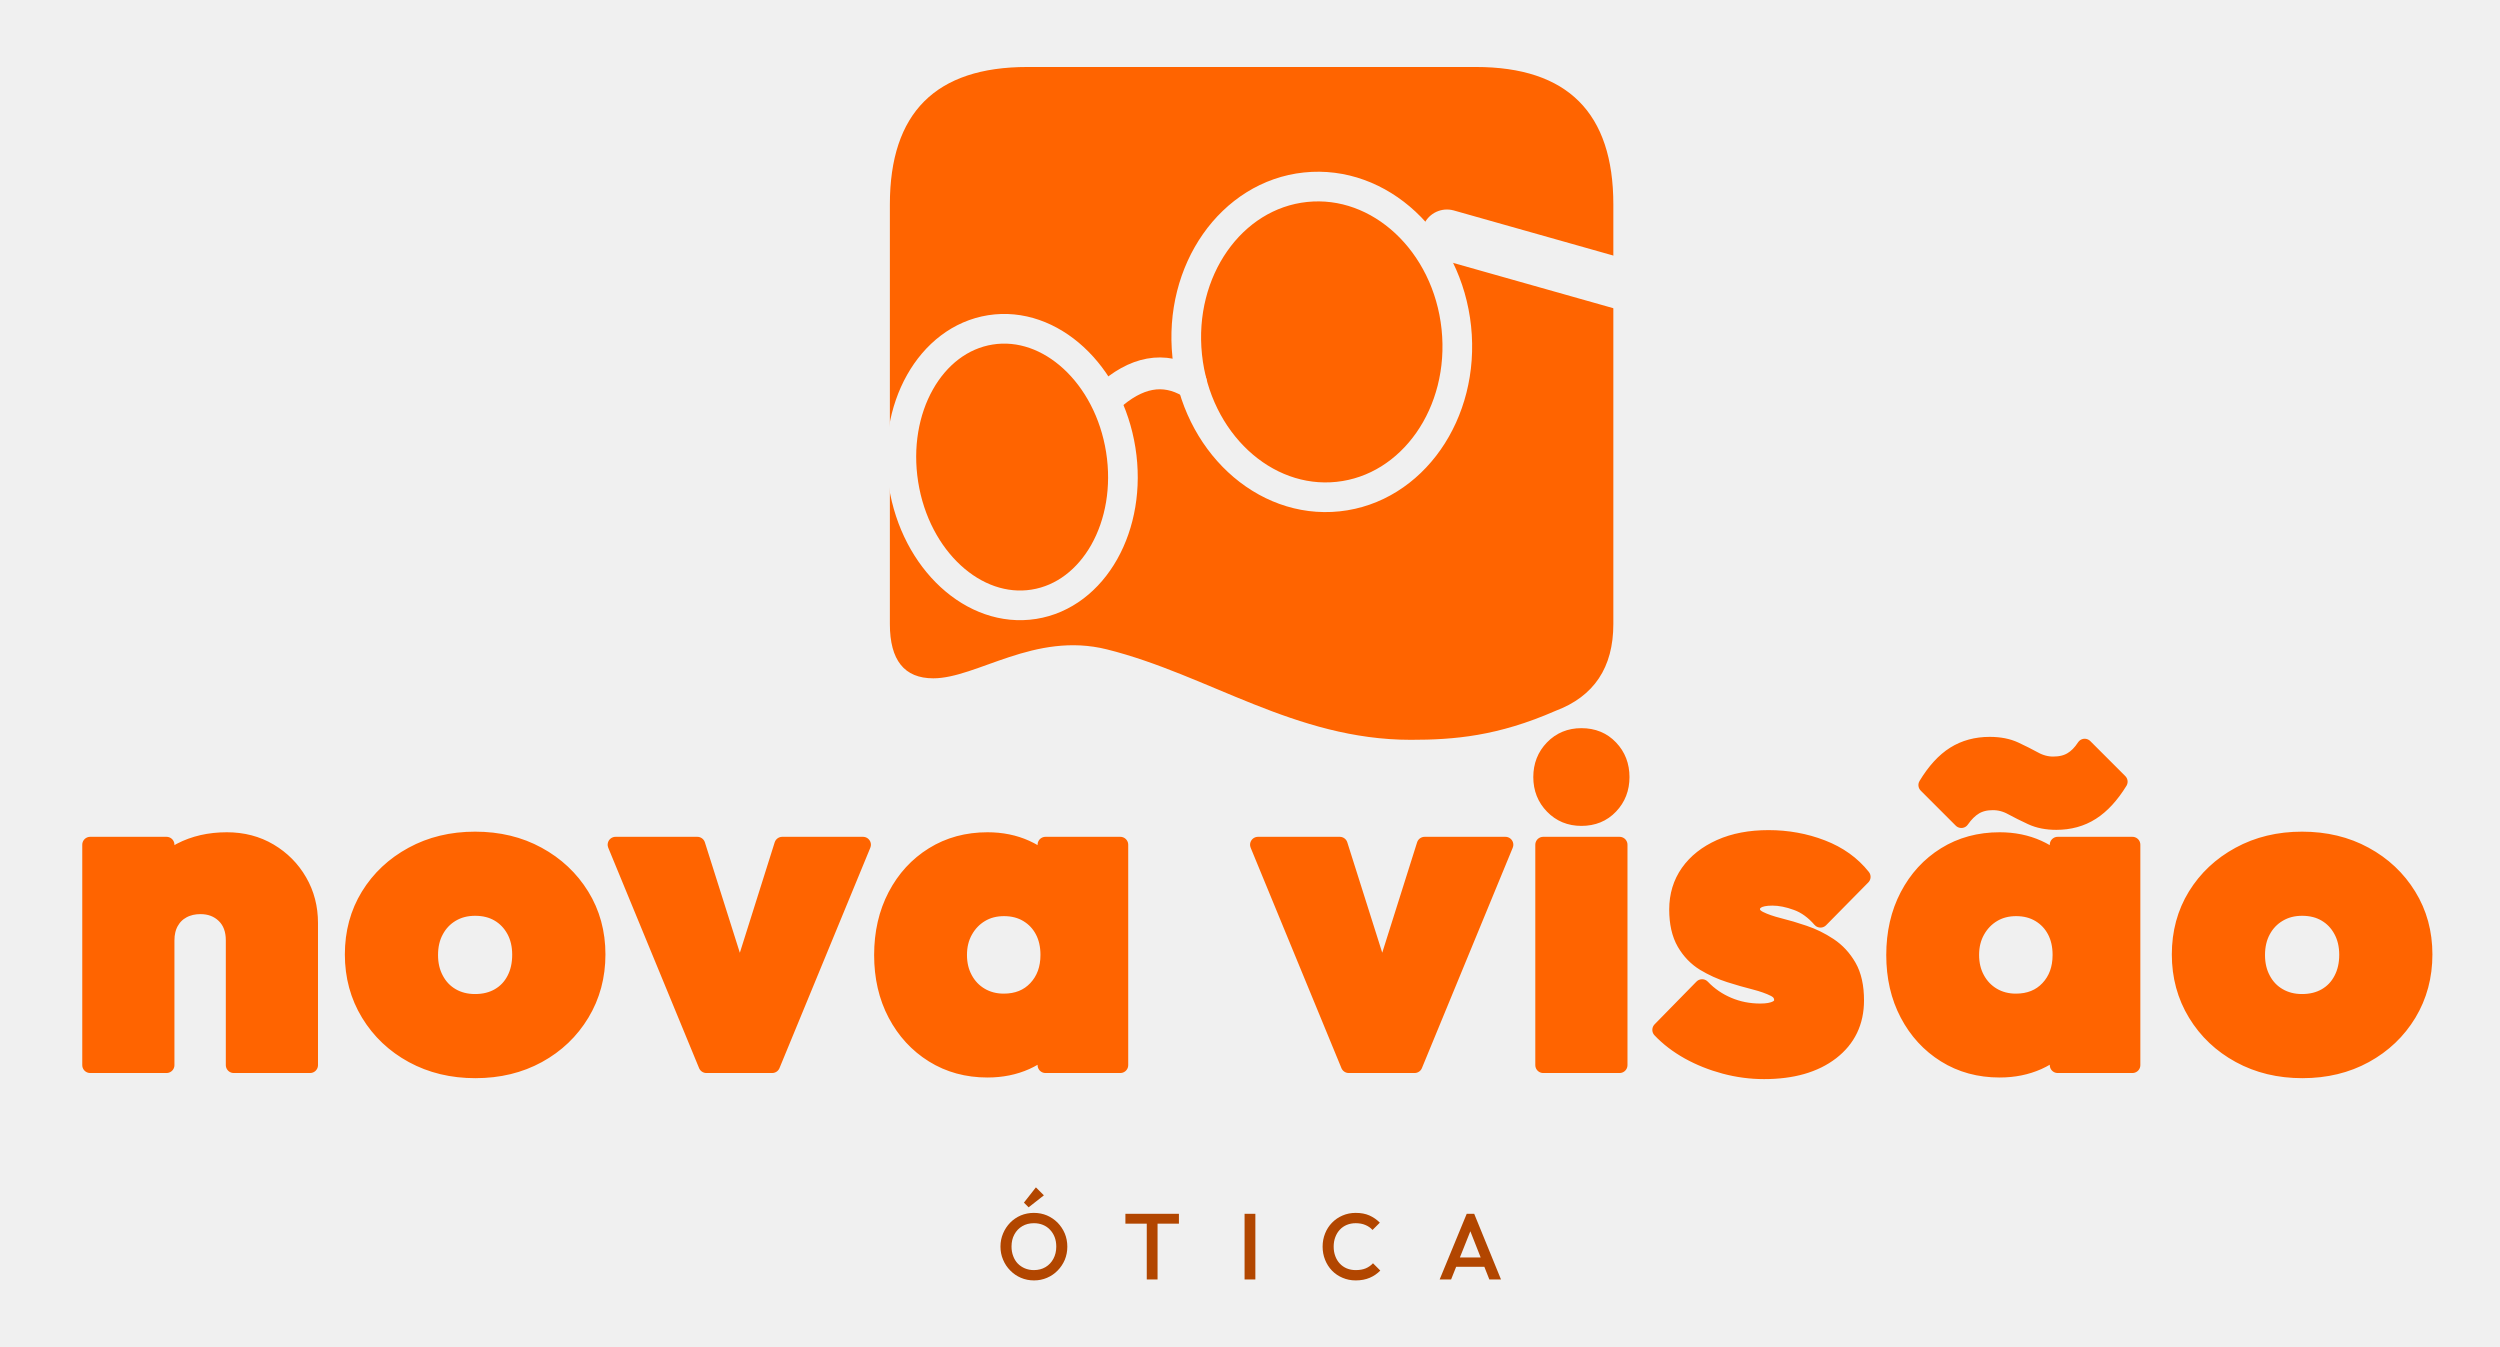
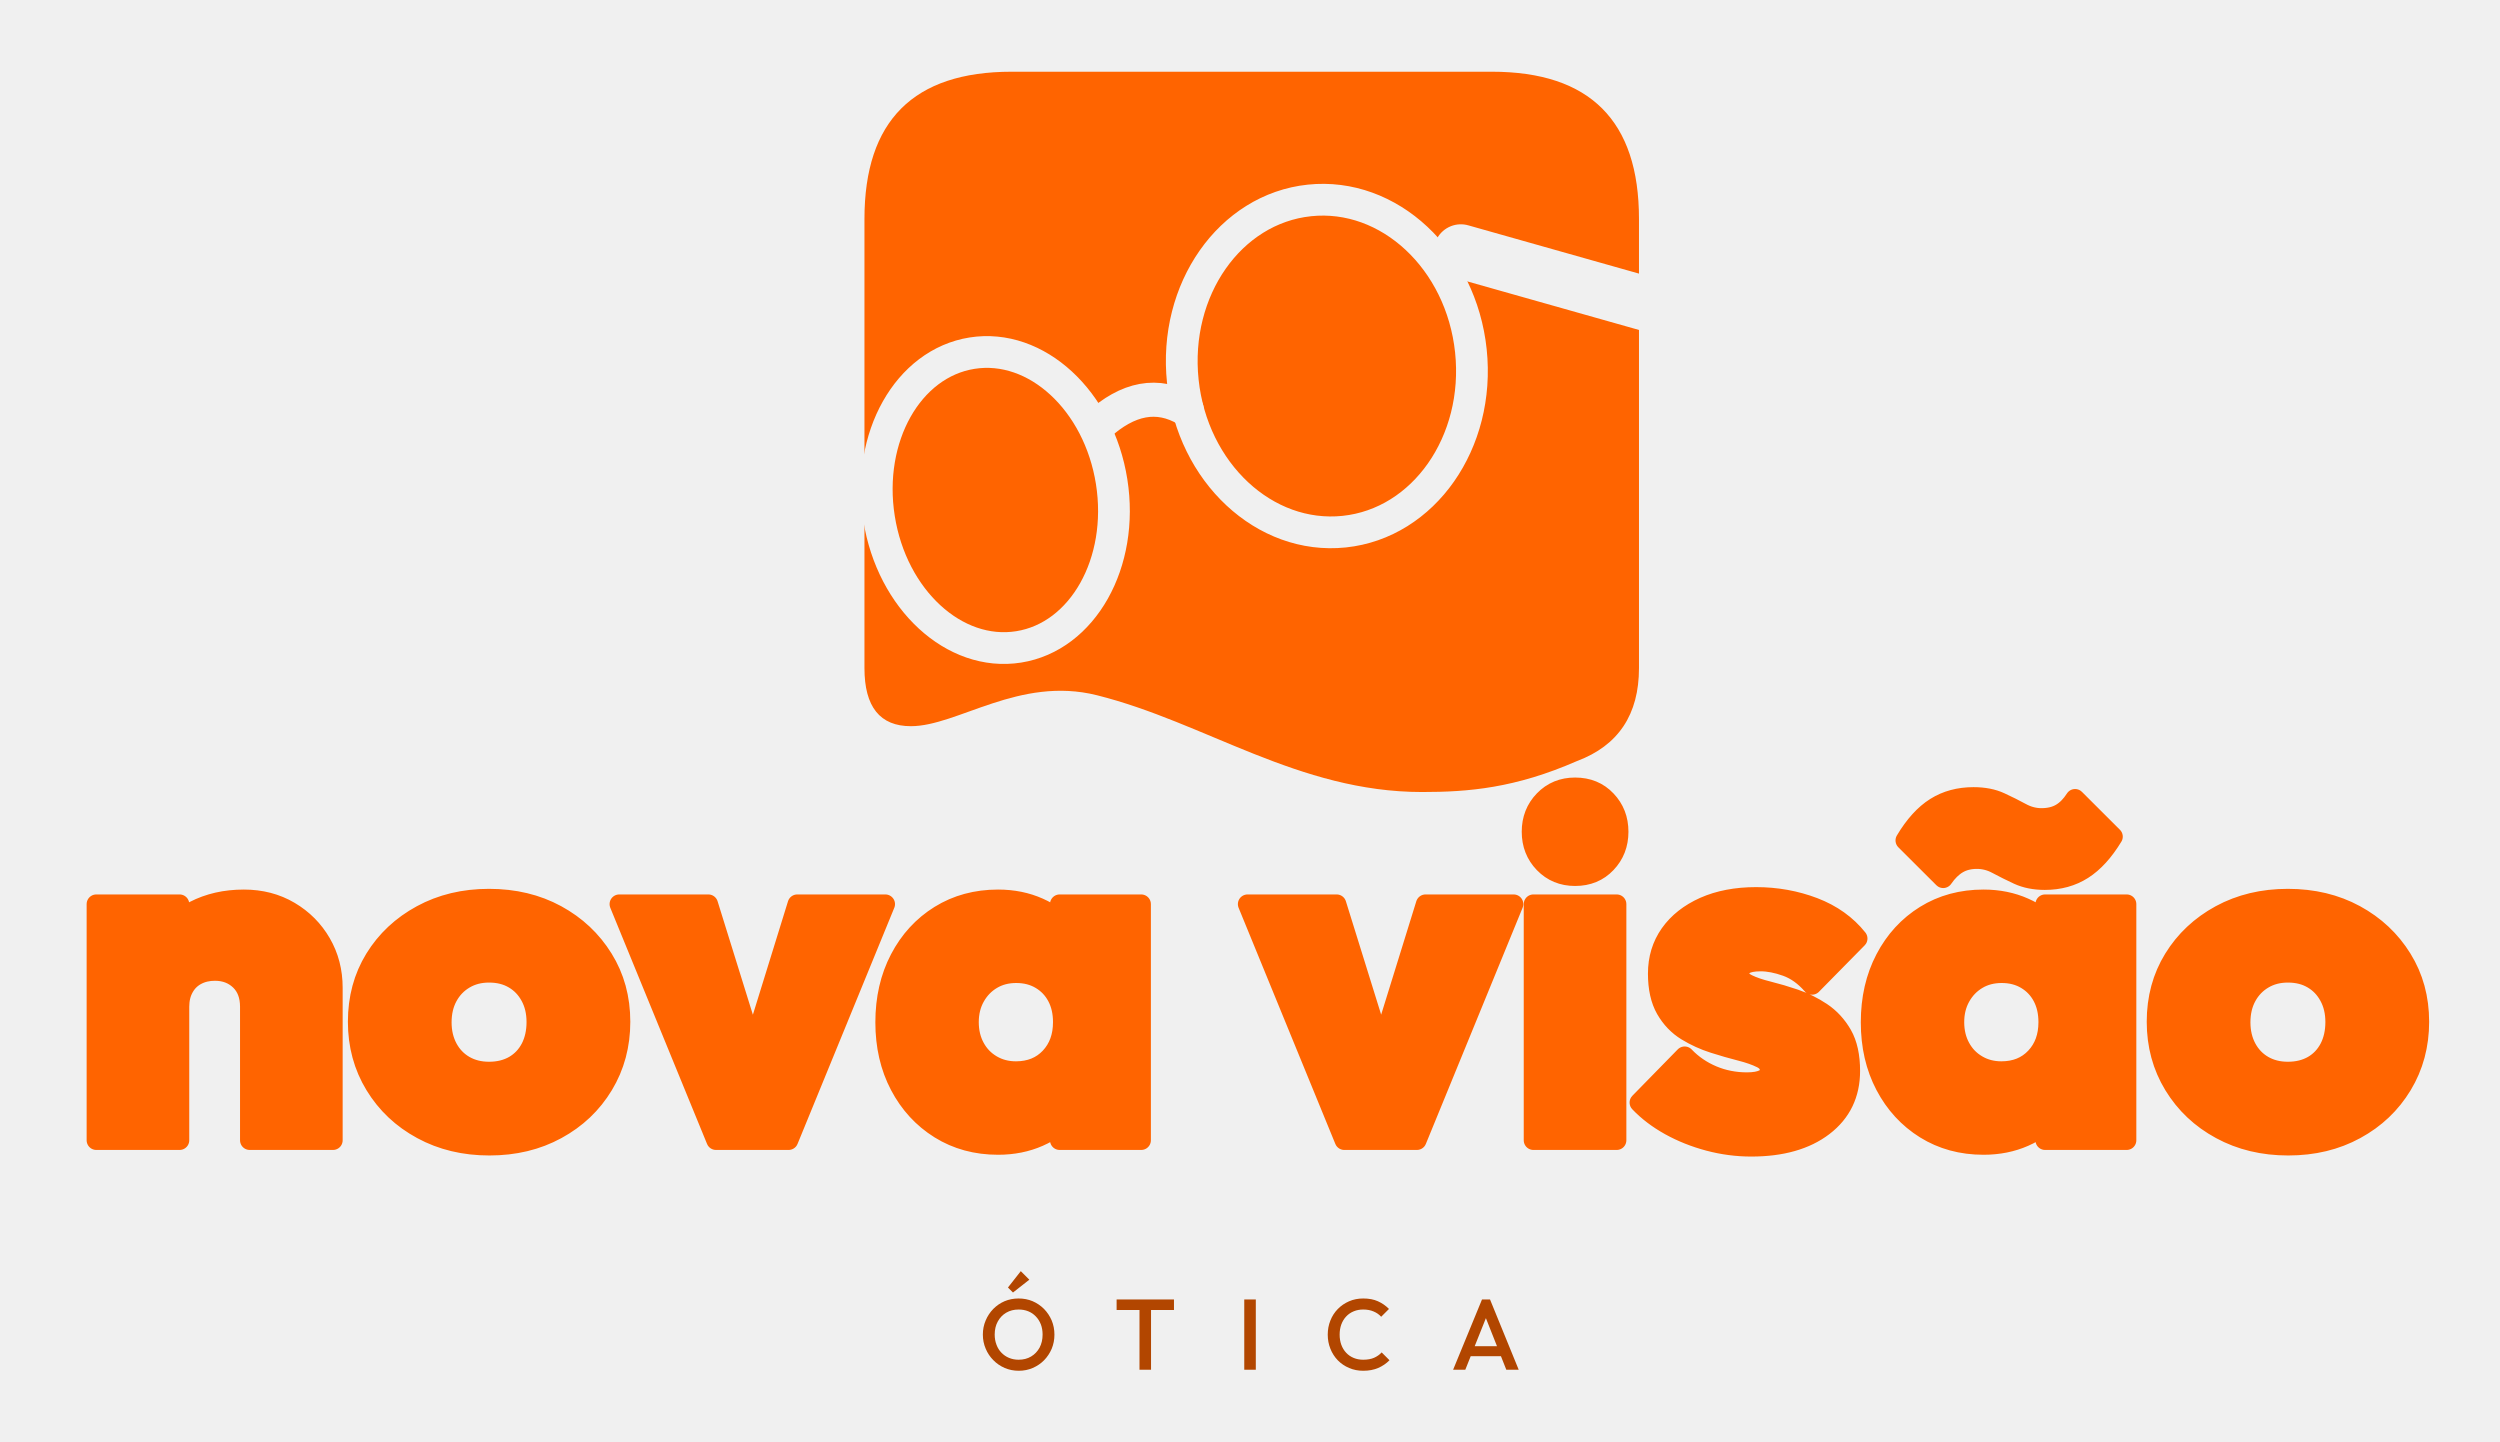
- <svg xmlns="http://www.w3.org/2000/svg" viewBox="0 0 373.2 201" role="img" aria-label="Nova Visão ótica">
+ <svg xmlns="http://www.w3.org/2000/svg" viewBox="0 0 348.6 201" role="img" aria-label="Nova Visão ótica">
  <defs>
    <mask id="k" maskUnits="userSpaceOnUse" x="-30" y="-30" width="170" height="170">
      <rect x="-30" y="-30" width="170" height="170" fill="#fff" />
      <g>
        <g fill="none" stroke="#000" stroke-width="4.1" stroke-linecap="round">
          <ellipse cx="16.9" cy="55.3" rx="15.2" ry="19.2" transform="rotate(-9 16.9 55.3)" />
          <ellipse cx="59.7" cy="38.0" rx="18.7" ry="21.5" transform="rotate(-6 59.7 38.0)" />
          <path d="M30.1 45.7Q36 40.3 41.6 43.6" stroke-width="4.4" />
        </g>
        <path d="M77 23.2L106 31.4" stroke="#000" stroke-width="7" stroke-linecap="round" fill="none" />
      </g>
    </mask>
  </defs>
-   <g transform="translate(132.84 10) scale(1.08)">
+   <g transform="translate(120.54 10) scale(1.08)">
    <g mask="url(#k)">
      <path d="M19 0H81Q100 0 100 19V77Q100 86 92 89C84 92.5 78 93 72 93C56 93 44 84 30 80.5C20 78 12 84.5 6 84.5Q0 84.5 0 77V19Q0 0 19 0Z" fill="#FF6400" />
    </g>
  </g>
-   <path d="M34.89 159.00L34.89 140.38Q34.89 138.02 33.49 136.65Q32.08 135.28 29.92 135.28Q28.44 135.28 27.29 135.90Q26.14 136.52 25.50 137.67Q24.86 138.82 24.86 140.38L20.43 138.30Q20.43 134.36 22.17 131.47Q23.90 128.59 26.95 127.00Q29.99 125.42 33.86 125.42Q37.44 125.42 40.25 127.09Q43.06 128.76 44.67 131.55Q46.29 134.34 46.29 137.79L46.29 159.00L34.89 159.00ZM13.46 159.00L13.46 126.10L24.86 126.10L24.86 159.00L13.46 159.00ZM70.96 159.77Q65.74 159.77 61.59 157.51Q57.45 155.25 55.06 151.32Q52.66 147.38 52.66 142.48Q52.66 137.58 55.03 133.71Q57.41 129.84 61.55 127.59Q65.69 125.33 70.92 125.33Q76.17 125.33 80.28 127.58Q84.40 129.82 86.80 133.70Q89.20 137.58 89.20 142.48Q89.20 147.38 86.82 151.32Q84.45 155.25 80.33 157.51Q76.21 159.77 70.96 159.77ZM70.92 149.57Q72.94 149.57 74.46 148.69Q75.98 147.81 76.81 146.21Q77.64 144.62 77.64 142.53Q77.64 140.44 76.78 138.86Q75.91 137.28 74.43 136.41Q72.94 135.53 70.92 135.53Q68.96 135.53 67.44 136.43Q65.92 137.33 65.07 138.91Q64.21 140.48 64.21 142.57Q64.21 144.62 65.07 146.21Q65.92 147.81 67.44 148.69Q68.96 149.57 70.92 149.57ZM105.45 159.00L91.89 126.10L104.10 126.10L112.85 153.74L108.05 153.74L116.77 126.10L128.83 126.10L115.27 159.00L105.45 159.00ZM147.42 159.67Q142.85 159.67 139.29 157.45Q135.73 155.23 133.70 151.37Q131.67 147.52 131.67 142.57Q131.67 137.60 133.70 133.72Q135.73 129.84 139.29 127.63Q142.85 125.42 147.42 125.42Q150.57 125.42 153.16 126.59Q155.74 127.76 157.40 129.82Q159.07 131.89 159.39 134.56L159.39 150.53Q159.07 153.20 157.41 155.27Q155.76 157.34 153.17 158.51Q150.57 159.67 147.42 159.67ZM149.84 149.51Q152.84 149.51 154.67 147.56Q156.50 145.61 156.50 142.55Q156.50 140.48 155.68 138.93Q154.86 137.38 153.36 136.48Q151.86 135.58 149.88 135.58Q147.93 135.58 146.43 136.48Q144.93 137.38 144.05 138.96Q143.17 140.53 143.17 142.55Q143.17 144.57 144.03 146.14Q144.88 147.72 146.41 148.62Q147.93 149.51 149.84 149.51ZM156.07 159.00L156.07 150.17L157.73 142.14L156.07 134.19L156.07 126.10L167.24 126.10L167.24 159.00L156.07 159.00ZM201.34 159.00L187.79 126.10L200.00 126.10L208.75 153.74L203.94 153.74L212.67 126.10L224.73 126.10L211.17 159.00L201.34 159.00ZM230.37 159.00L230.37 126.10L241.77 126.10L241.77 159.00L230.37 159.00ZM236.07 122.11Q233.49 122.11 231.78 120.34Q230.07 118.58 230.07 116.00Q230.07 113.41 231.78 111.65Q233.49 109.88 236.07 109.88Q238.72 109.88 240.39 111.65Q242.07 113.41 242.07 116.00Q242.07 118.58 240.39 120.34Q238.72 122.11 236.07 122.11ZM263.34 159.91Q260.36 159.91 257.45 159.13Q254.54 158.35 252.06 156.97Q249.58 155.58 247.84 153.74L254.09 147.36Q255.73 149.08 257.96 150.03Q260.20 150.99 262.78 150.99Q264.34 150.99 265.18 150.55Q266.02 150.11 266.02 149.30Q266.02 148.18 264.88 147.61Q263.74 147.03 261.96 146.57Q260.17 146.12 258.19 145.49Q256.21 144.86 254.40 143.77Q252.60 142.67 251.48 140.74Q250.36 138.80 250.36 135.77Q250.36 132.62 252.04 130.23Q253.72 127.85 256.80 126.47Q259.87 125.10 264.00 125.10Q268.23 125.10 271.99 126.55Q275.76 128.00 278.06 130.90L271.76 137.29Q270.16 135.44 268.21 134.73Q266.25 134.01 264.58 134.01Q263.01 134.01 262.28 134.48Q261.55 134.95 261.55 135.72Q261.55 136.65 262.68 137.20Q263.80 137.76 265.58 138.21Q267.36 138.65 269.32 139.32Q271.28 139.98 273.06 141.16Q274.84 142.34 275.96 144.29Q277.08 146.23 277.08 149.34Q277.08 154.19 273.37 157.05Q269.65 159.91 263.34 159.91ZM298.51 159.67Q293.94 159.67 290.38 157.45Q286.82 155.23 284.79 151.37Q282.76 147.52 282.76 142.57Q282.76 137.60 284.79 133.72Q286.82 129.84 290.38 127.63Q293.94 125.42 298.51 125.42Q301.66 125.42 304.25 126.59Q306.83 127.76 308.50 129.82Q310.16 131.89 310.48 134.56L310.48 150.53Q310.16 153.20 308.51 155.27Q306.85 157.34 304.26 158.51Q301.66 159.67 298.51 159.67ZM300.93 149.51Q303.93 149.51 305.76 147.56Q307.59 145.61 307.59 142.55Q307.59 140.48 306.77 138.93Q305.95 137.38 304.45 136.48Q302.95 135.58 300.97 135.58Q299.02 135.58 297.52 136.48Q296.02 137.38 295.14 138.96Q294.26 140.53 294.26 142.55Q294.26 144.57 295.12 146.14Q295.98 147.72 297.50 148.62Q299.02 149.51 300.93 149.51ZM307.17 159.00L307.17 150.17L308.82 142.14L307.17 134.19L307.17 126.10L318.33 126.10L318.33 159.00L307.17 159.00ZM306.96 122.70Q304.83 122.70 303.24 121.96Q301.64 121.22 300.30 120.49Q298.97 119.76 297.49 119.76Q295.94 119.76 294.84 120.41Q293.73 121.07 292.79 122.42L287.56 117.19Q289.47 114.04 291.75 112.61Q294.03 111.18 297.03 111.18Q299.21 111.18 300.78 111.91Q302.35 112.64 303.70 113.38Q305.05 114.12 306.50 114.12Q308.12 114.12 309.22 113.46Q310.33 112.81 311.20 111.46L316.43 116.69Q314.52 119.79 312.24 121.24Q309.96 122.70 306.96 122.70ZM343.70 159.77Q338.47 159.77 334.33 157.51Q330.18 155.25 327.79 151.32Q325.39 147.38 325.39 142.48Q325.39 137.58 327.76 133.71Q330.14 129.84 334.28 127.59Q338.42 125.33 343.65 125.33Q348.90 125.33 353.02 127.58Q357.14 129.82 359.53 133.70Q361.93 137.58 361.93 142.48Q361.93 147.38 359.56 151.32Q357.18 155.25 353.06 157.51Q348.94 159.77 343.70 159.77ZM343.65 149.57Q345.67 149.57 347.19 148.69Q348.71 147.81 349.54 146.21Q350.38 144.62 350.38 142.53Q350.38 140.44 349.51 138.86Q348.65 137.28 347.16 136.41Q345.67 135.53 343.65 135.53Q341.70 135.53 340.18 136.43Q338.65 137.33 337.80 138.91Q336.94 140.48 336.94 142.57Q336.94 144.62 337.80 146.21Q338.65 147.81 340.18 148.69Q341.70 149.57 343.65 149.57Z" fill="#FF6400" stroke="#FF6400" stroke-width="2.36" stroke-linejoin="round" />
-   <path d="M154.36 191.14Q153.31 191.14 152.40 190.75Q151.49 190.36 150.81 189.66Q150.12 188.97 149.74 188.05Q149.35 187.14 149.35 186.09Q149.35 185.04 149.74 184.13Q150.12 183.22 150.80 182.52Q151.48 181.83 152.38 181.44Q153.29 181.06 154.34 181.06Q155.39 181.06 156.29 181.44Q157.19 181.83 157.88 182.52Q158.56 183.22 158.95 184.13Q159.33 185.05 159.33 186.10Q159.33 187.15 158.95 188.07Q158.56 188.98 157.88 189.67Q157.21 190.36 156.30 190.75Q155.40 191.14 154.36 191.14ZM154.34 189.60Q155.33 189.60 156.08 189.15Q156.83 188.70 157.25 187.91Q157.68 187.12 157.68 186.09Q157.68 185.32 157.44 184.68Q157.19 184.04 156.74 183.57Q156.30 183.10 155.69 182.85Q155.08 182.60 154.34 182.60Q153.36 182.60 152.61 183.04Q151.86 183.48 151.43 184.27Q151.00 185.05 151.00 186.09Q151.00 186.86 151.25 187.51Q151.49 188.16 151.93 188.62Q152.38 189.08 152.99 189.34Q153.61 189.60 154.34 189.60ZM153.55 180.23L152.85 179.53L154.64 177.25L155.83 178.44L153.55 180.23ZM171.19 191.00L171.19 181.48L172.80 181.48L172.80 191.00L171.19 191.00ZM168.00 182.67L168.00 181.20L175.99 181.20L175.99 182.67L168.00 182.67ZM185.79 191.00L185.79 181.20L187.40 181.20L187.40 191.00L185.79 191.00ZM202.38 191.14Q201.32 191.14 200.42 190.75Q199.51 190.37 198.84 189.68Q198.17 188.98 197.81 188.07Q197.44 187.15 197.44 186.10Q197.44 185.05 197.81 184.13Q198.17 183.22 198.84 182.53Q199.51 181.84 200.42 181.45Q201.32 181.06 202.38 181.06Q203.57 181.06 204.44 181.45Q205.31 181.84 205.98 182.52L204.89 183.61Q204.46 183.13 203.83 182.87Q203.21 182.60 202.38 182.60Q201.66 182.60 201.05 182.85Q200.45 183.10 200.01 183.57Q199.57 184.04 199.33 184.69Q199.09 185.33 199.09 186.10Q199.09 186.87 199.33 187.51Q199.57 188.16 200.01 188.63Q200.45 189.10 201.05 189.35Q201.66 189.60 202.38 189.60Q203.28 189.60 203.90 189.33Q204.53 189.05 204.96 188.58L206.05 189.67Q205.38 190.36 204.47 190.75Q203.56 191.14 202.38 191.14ZM214.91 191.00L218.95 181.20L220.07 181.20L224.07 191.00L222.33 191.00L219.20 183.06L219.79 183.06L216.62 191.00L214.91 191.00ZM216.90 189.11L216.90 187.71L222.10 187.71L222.10 189.11L216.90 189.11Z" fill="#B24600" />
+   <path d="M34.82 159.00L34.82 140.38Q34.82 138.07 33.45 136.74Q32.07 135.41 29.97 135.41Q28.53 135.41 27.41 136.01Q26.29 136.61 25.67 137.74Q25.04 138.86 25.04 140.38L20.53 138.28Q20.53 134.32 22.27 131.44Q24.01 128.55 27.07 126.97Q30.13 125.39 34.00 125.39Q37.58 125.39 40.39 127.05Q43.20 128.71 44.81 131.49Q46.43 134.28 46.43 137.74L46.43 159.00L34.82 159.00ZM13.43 159.00L13.43 126.07L25.04 126.07L25.04 159.00L13.43 159.00ZM68.24 159.77Q62.98 159.77 58.82 157.51Q54.66 155.26 52.26 151.32Q49.86 147.38 49.86 142.47Q49.86 137.55 52.23 133.68Q54.61 129.81 58.77 127.55Q62.93 125.29 68.19 125.29Q73.46 125.29 77.60 127.54Q81.73 129.79 84.13 133.67Q86.54 137.55 86.54 142.47Q86.54 147.38 84.16 151.32Q81.78 155.26 77.64 157.51Q73.51 159.77 68.24 159.77ZM68.19 149.40Q70.17 149.40 71.66 148.55Q73.14 147.69 73.96 146.13Q74.77 144.56 74.77 142.51Q74.77 140.47 73.92 138.92Q73.08 137.37 71.62 136.52Q70.17 135.66 68.19 135.66Q66.27 135.66 64.79 136.54Q63.30 137.42 62.46 138.97Q61.62 140.51 61.62 142.56Q61.62 144.56 62.46 146.13Q63.30 147.69 64.79 148.55Q66.27 149.40 68.19 149.40ZM99.84 159.00L86.35 126.07L98.77 126.07L107.39 153.78L102.59 153.78L111.17 126.07L123.45 126.07L109.96 159.00L99.84 159.00ZM139.17 159.67Q134.60 159.67 131.03 157.45Q127.47 155.23 125.44 151.37Q123.41 147.51 123.41 142.55Q123.41 137.57 125.44 133.69Q127.47 129.81 131.03 127.60Q134.60 125.39 139.17 125.39Q142.29 125.39 144.86 126.54Q147.43 127.68 149.09 129.71Q150.76 131.74 151.10 134.37L151.10 150.70Q150.76 153.33 149.10 155.36Q147.45 157.39 144.87 158.53Q142.29 159.67 139.17 159.67ZM141.66 149.34Q144.59 149.34 146.39 147.43Q148.18 145.53 148.18 142.53Q148.18 140.51 147.38 139.00Q146.58 137.48 145.11 136.60Q143.64 135.72 141.70 135.72Q139.79 135.72 138.32 136.60Q136.85 137.48 135.99 139.02Q135.13 140.56 135.13 142.53Q135.13 144.50 135.97 146.04Q136.80 147.58 138.30 148.46Q139.79 149.34 141.66 149.34ZM147.76 159.00L147.76 150.16L149.43 142.13L147.76 134.16L147.76 126.07L159.13 126.07L159.13 159.00L147.76 159.00ZM187.45 159.00L173.96 126.07L186.38 126.07L195.00 153.78L190.19 153.78L198.78 126.07L211.06 126.07L197.57 159.00L187.45 159.00ZM213.82 159.00L213.82 126.07L225.43 126.07L225.43 159.00L213.82 159.00ZM219.63 122.19Q217.01 122.19 215.27 120.39Q213.54 118.60 213.54 115.98Q213.54 113.36 215.27 111.57Q217.01 109.77 219.63 109.77Q222.31 109.77 224.01 111.57Q225.72 113.36 225.72 115.98Q225.72 118.60 224.01 120.39Q222.31 122.19 219.63 122.19ZM244.19 159.92Q241.20 159.92 238.27 159.14Q235.34 158.36 232.83 156.97Q230.33 155.58 228.58 153.74L234.91 147.27Q236.55 148.98 238.79 149.93Q241.03 150.88 243.60 150.88Q245.11 150.88 245.93 150.46Q246.74 150.04 246.74 149.26Q246.74 148.16 245.60 147.60Q244.46 147.03 242.69 146.58Q240.92 146.13 238.94 145.50Q236.96 144.87 235.17 143.78Q233.37 142.68 232.25 140.74Q231.14 138.80 231.14 135.76Q231.14 132.61 232.83 130.21Q234.52 127.82 237.62 126.43Q240.73 125.05 244.87 125.05Q249.12 125.05 252.93 126.50Q256.73 127.96 259.05 130.87L252.67 137.35Q251.06 135.50 249.09 134.79Q247.13 134.09 245.50 134.09Q243.96 134.09 243.26 134.54Q242.56 134.99 242.56 135.74Q242.56 136.64 243.68 137.19Q244.79 137.74 246.57 138.18Q248.34 138.62 250.29 139.28Q252.24 139.95 254.02 141.13Q255.79 142.32 256.91 144.27Q258.02 146.22 258.02 149.33Q258.02 154.20 254.28 157.06Q250.54 159.92 244.19 159.92ZM276.58 159.67Q272.01 159.67 268.44 157.45Q264.88 155.23 262.85 151.37Q260.82 147.51 260.82 142.55Q260.82 137.57 262.85 133.69Q264.88 129.81 268.44 127.60Q272.01 125.39 276.58 125.39Q279.70 125.39 282.27 126.54Q284.85 127.68 286.51 129.71Q288.17 131.74 288.51 134.37L288.51 150.70Q288.17 153.33 286.52 155.36Q284.86 157.39 282.28 158.53Q279.70 159.67 276.58 159.67ZM279.07 149.34Q282.00 149.34 283.80 147.43Q285.59 145.53 285.59 142.53Q285.59 140.51 284.79 139.00Q283.99 137.48 282.52 136.60Q281.05 135.72 279.12 135.72Q277.20 135.72 275.73 136.60Q274.26 137.48 273.40 139.02Q272.54 140.56 272.54 142.53Q272.54 144.50 273.38 146.04Q274.21 147.58 275.71 148.46Q277.20 149.34 279.07 149.34ZM285.17 159.00L285.17 150.16L286.84 142.13L285.17 134.16L285.17 126.07L296.54 126.07L296.54 159.00L285.17 159.00ZM285.13 122.74Q283.00 122.74 281.40 122.00Q279.81 121.26 278.47 120.54Q277.13 119.81 275.66 119.81Q274.12 119.81 273.01 120.47Q271.90 121.12 270.96 122.48L265.66 117.19Q267.57 113.99 269.87 112.55Q272.16 111.11 275.18 111.11Q277.36 111.11 278.93 111.84Q280.51 112.57 281.85 113.30Q283.20 114.04 284.65 114.04Q286.26 114.04 287.37 113.38Q288.48 112.73 289.35 111.37L294.65 116.66Q292.74 119.81 290.45 121.27Q288.15 122.74 285.13 122.74ZM319.07 159.77Q313.81 159.77 309.65 157.51Q305.49 155.26 303.09 151.32Q300.69 147.38 300.69 142.47Q300.69 137.55 303.07 133.68Q305.45 129.81 309.60 127.55Q313.76 125.29 319.02 125.29Q324.29 125.29 328.43 127.54Q332.56 129.79 334.96 133.67Q337.37 137.55 337.37 142.47Q337.37 147.38 334.99 151.32Q332.61 155.26 328.47 157.51Q324.34 159.77 319.07 159.77ZM319.02 149.40Q321.00 149.40 322.49 148.55Q323.97 147.69 324.79 146.13Q325.60 144.56 325.60 142.51Q325.60 140.47 324.75 138.92Q323.91 137.37 322.45 136.52Q321.00 135.66 319.02 135.66Q317.10 135.66 315.62 136.54Q314.13 137.42 313.29 138.97Q312.45 140.51 312.45 142.56Q312.45 144.56 313.29 146.13Q314.13 147.69 315.62 148.55Q317.10 149.40 319.02 149.40Z" fill="#FF6400" stroke="#FF6400" stroke-width="2.7" stroke-linejoin="round" />
+   <path d="M142.06 191.14Q141.01 191.14 140.10 190.75Q139.19 190.36 138.51 189.66Q137.82 188.97 137.44 188.05Q137.05 187.14 137.05 186.09Q137.05 185.04 137.44 184.13Q137.82 183.22 138.50 182.52Q139.18 181.83 140.08 181.44Q140.99 181.06 142.04 181.06Q143.09 181.06 143.99 181.44Q144.89 181.83 145.58 182.52Q146.26 183.22 146.65 184.13Q147.03 185.05 147.03 186.10Q147.03 187.15 146.65 188.07Q146.26 188.98 145.59 189.67Q144.91 190.36 144.00 190.75Q143.10 191.14 142.06 191.14ZM142.04 189.60Q143.03 189.60 143.78 189.15Q144.53 188.70 144.96 187.91Q145.38 187.12 145.38 186.09Q145.38 185.32 145.14 184.68Q144.89 184.04 144.44 183.57Q144.00 183.10 143.39 182.85Q142.78 182.60 142.04 182.60Q141.06 182.60 140.31 183.04Q139.56 183.48 139.13 184.27Q138.70 185.05 138.70 186.09Q138.70 186.86 138.95 187.51Q139.19 188.16 139.64 188.62Q140.08 189.08 140.69 189.34Q141.31 189.60 142.04 189.60ZM141.25 180.23L140.55 179.53L142.34 177.25L143.53 178.44L141.25 180.23ZM158.89 191.00L158.89 181.48L160.50 181.48L160.50 191.00L158.89 191.00ZM155.70 182.67L155.70 181.20L163.70 181.20L163.70 182.67L155.70 182.67ZM173.50 191.00L173.50 181.20L175.11 181.20L175.11 191.00L173.50 191.00ZM190.09 191.14Q189.02 191.14 188.12 190.75Q187.22 190.37 186.54 189.68Q185.87 188.98 185.51 188.07Q185.14 187.15 185.14 186.10Q185.14 185.05 185.51 184.13Q185.87 183.22 186.54 182.53Q187.22 181.84 188.12 181.45Q189.02 181.06 190.09 181.06Q191.28 181.06 192.14 181.45Q193.01 181.84 193.68 182.52L192.59 183.61Q192.16 183.13 191.53 182.87Q190.91 182.60 190.09 182.60Q189.36 182.60 188.76 182.85Q188.15 183.10 187.71 183.57Q187.27 184.04 187.03 184.69Q186.80 185.33 186.80 186.10Q186.80 186.87 187.03 187.51Q187.27 188.16 187.71 188.63Q188.15 189.10 188.76 189.35Q189.36 189.60 190.09 189.60Q190.98 189.60 191.60 189.33Q192.23 189.05 192.66 188.58L193.75 189.67Q193.08 190.36 192.17 190.75Q191.26 191.14 190.09 191.14ZM202.62 191.00L206.65 181.20L207.77 181.20L211.77 191.00L210.04 191.00L206.90 183.06L207.49 183.06L204.32 191.00L202.62 191.00ZM204.60 189.11L204.60 187.71L209.80 187.71L209.80 189.11L204.60 189.11Z" fill="#B24600" />
</svg>
